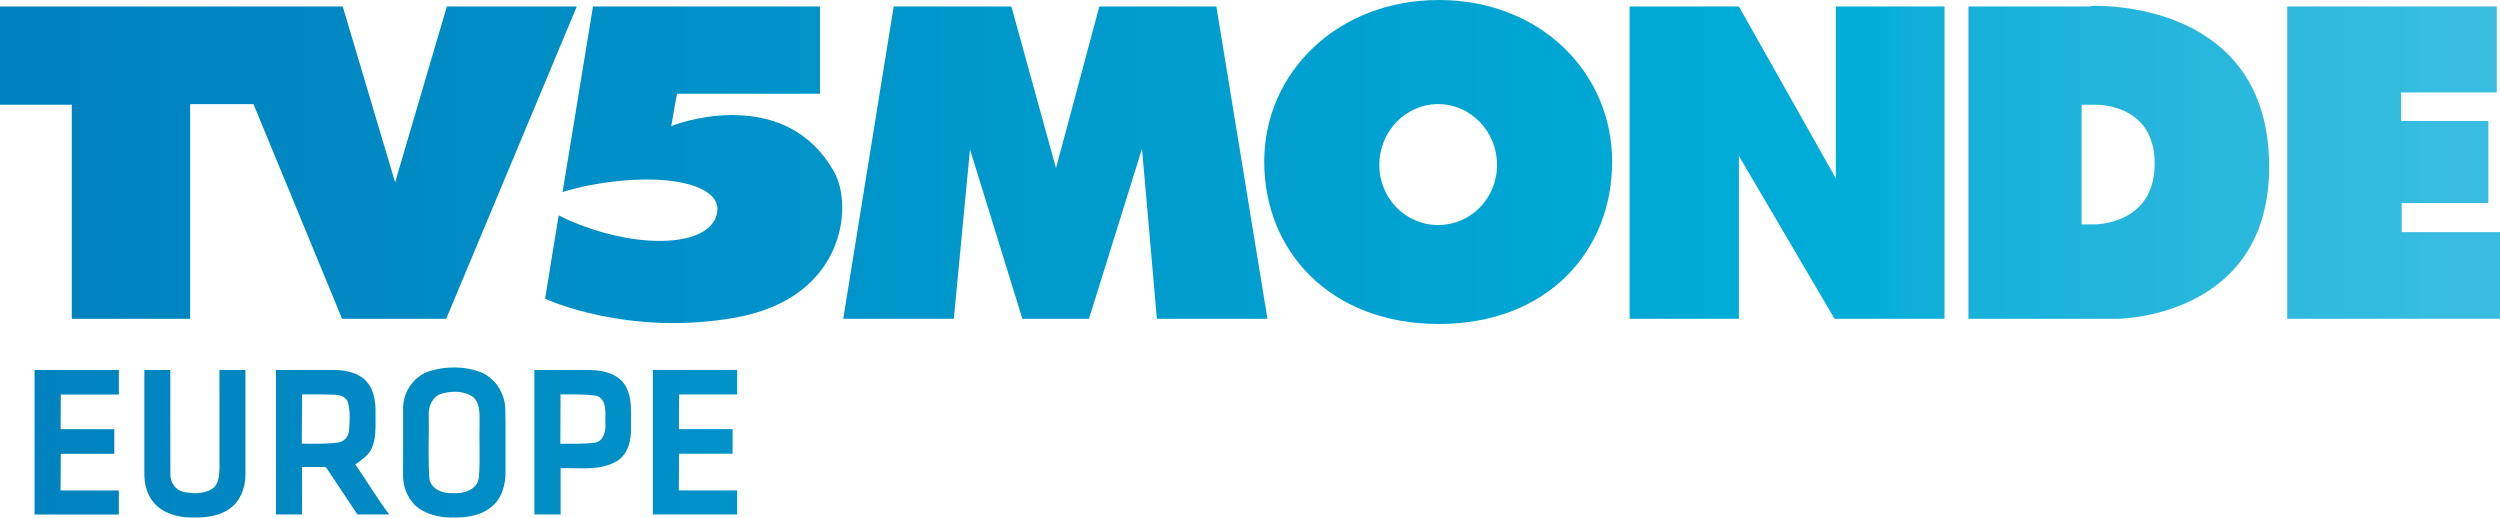
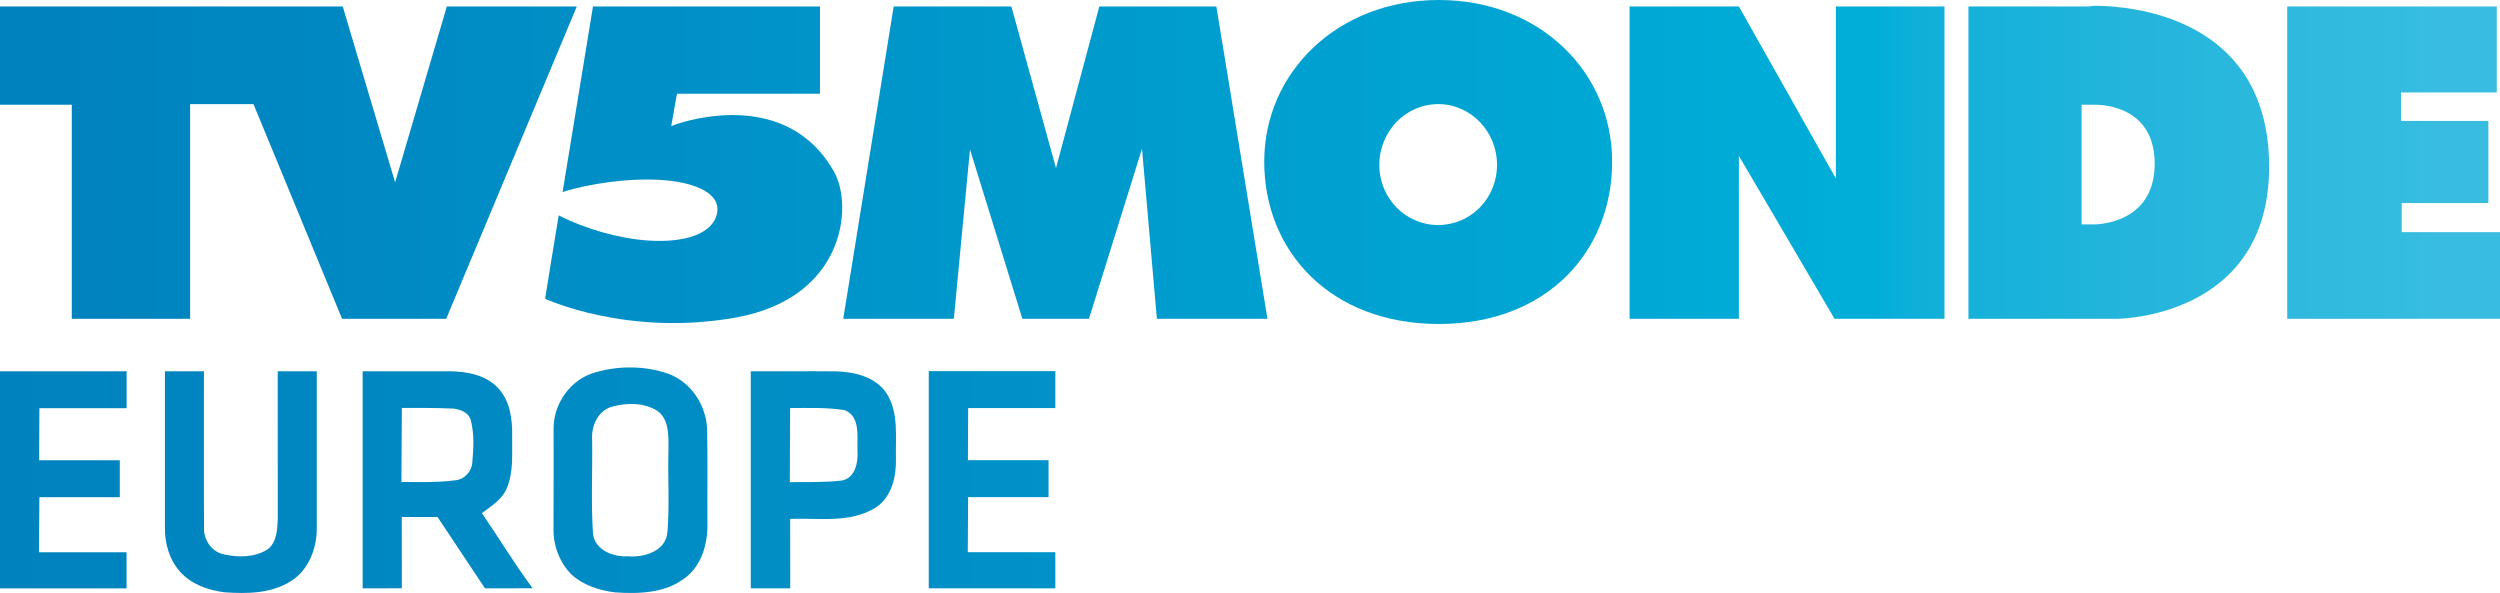
- <svg xmlns="http://www.w3.org/2000/svg" xmlns:xlink="http://www.w3.org/1999/xlink" width="865.318pt" height="179.149pt" viewBox="0 0 865.318 179.149" version="1.1" id="svg2">
+ <svg xmlns="http://www.w3.org/2000/svg" xmlns:xlink="http://www.w3.org/1999/xlink" width="865.318pt" height="205.248pt" viewBox="0 0 865.318 205.248" version="1.1" id="svg2">
  <defs id="defs46">
    <linearGradient x1="0" y1="0" x2="1" y2="0" id="linearGradient3359" xlink:href="#id44" gradientUnits="userSpaceOnUse" gradientTransform="matrix(709.7612,0,0,709.7612,776.0668,246.3735)" spreadMethod="pad" />
    <linearGradient x1="0" y1="0" x2="1" y2="0" id="id44" gradientUnits="userSpaceOnUse" spreadMethod="pad">
      <stop id="stop2198" style="stop-color:#0082be;stop-opacity:1" offset="0" />
      <stop id="stop2200" style="stop-color:#0083bf;stop-opacity:1" offset="0.016" />
      <stop id="stop2202" style="stop-color:#0084c0;stop-opacity:1" offset="0.032" />
      <stop id="stop2204" style="stop-color:#0085c0;stop-opacity:1" offset="0.048" />
      <stop id="stop2206" style="stop-color:#0086c1;stop-opacity:1" offset="0.063" />
      <stop id="stop2208" style="stop-color:#0087c1;stop-opacity:1" offset="0.079" />
      <stop id="stop2210" style="stop-color:#0087c2;stop-opacity:1" offset="0.095" />
      <stop id="stop2212" style="stop-color:#0088c2;stop-opacity:1" offset="0.111" />
      <stop id="stop2214" style="stop-color:#0089c3;stop-opacity:1" offset="0.127" />
      <stop id="stop2216" style="stop-color:#008ac3;stop-opacity:1" offset="0.143" />
      <stop id="stop2218" style="stop-color:#008bc4;stop-opacity:1" offset="0.159" />
      <stop id="stop2220" style="stop-color:#008cc4;stop-opacity:1" offset="0.175" />
      <stop id="stop2222" style="stop-color:#008dc5;stop-opacity:1" offset="0.19" />
      <stop id="stop2224" style="stop-color:#008ec5;stop-opacity:1" offset="0.206" />
      <stop id="stop2226" style="stop-color:#008ec6;stop-opacity:1" offset="0.222" />
      <stop id="stop2228" style="stop-color:#0090c7;stop-opacity:1" offset="0.238" />
      <stop id="stop2230" style="stop-color:#0090c7;stop-opacity:1" offset="0.254" />
      <stop id="stop2232" style="stop-color:#0091c8;stop-opacity:1" offset="0.27" />
      <stop id="stop2234" style="stop-color:#0092c8;stop-opacity:1" offset="0.286" />
      <stop id="stop2236" style="stop-color:#0093c9;stop-opacity:1" offset="0.302" />
      <stop id="stop2238" style="stop-color:#0094c9;stop-opacity:1" offset="0.317" />
      <stop id="stop2240" style="stop-color:#0095ca;stop-opacity:1" offset="0.333" />
      <stop id="stop2242" style="stop-color:#0096ca;stop-opacity:1" offset="0.349" />
      <stop id="stop2244" style="stop-color:#0096cb;stop-opacity:1" offset="0.365" />
      <stop id="stop2246" style="stop-color:#0098cb;stop-opacity:1" offset="0.381" />
      <stop id="stop2248" style="stop-color:#0099cc;stop-opacity:1" offset="0.397" />
      <stop id="stop2250" style="stop-color:#009acc;stop-opacity:1" offset="0.413" />
      <stop id="stop2252" style="stop-color:#009acd;stop-opacity:1" offset="0.429" />
      <stop id="stop2254" style="stop-color:#009bcd;stop-opacity:1" offset="0.444" />
      <stop id="stop2256" style="stop-color:#009cce;stop-opacity:1" offset="0.46" />
      <stop id="stop2258" style="stop-color:#009dcf;stop-opacity:1" offset="0.476" />
      <stop id="stop2260" style="stop-color:#009ecf;stop-opacity:1" offset="0.492" />
      <stop id="stop2262" style="stop-color:#009fd0;stop-opacity:1" offset="0.508" />
      <stop id="stop2264" style="stop-color:#00a0d0;stop-opacity:1" offset="0.524" />
      <stop id="stop2266" style="stop-color:#00a1d1;stop-opacity:1" offset="0.54" />
      <stop id="stop2268" style="stop-color:#00a2d1;stop-opacity:1" offset="0.556" />
      <stop id="stop2270" style="stop-color:#00a3d2;stop-opacity:1" offset="0.571" />
      <stop id="stop2272" style="stop-color:#00a4d2;stop-opacity:1" offset="0.587" />
      <stop id="stop2274" style="stop-color:#00a5d3;stop-opacity:1" offset="0.603" />
      <stop id="stop2276" style="stop-color:#00a6d3;stop-opacity:1" offset="0.619" />
      <stop id="stop2278" style="stop-color:#00a7d4;stop-opacity:1" offset="0.635" />
      <stop id="stop2280" style="stop-color:#00a8d4;stop-opacity:1" offset="0.651" />
      <stop id="stop2282" style="stop-color:#00a8d5;stop-opacity:1" offset="0.667" />
      <stop id="stop2284" style="stop-color:#00aad6;stop-opacity:1" offset="0.683" />
      <stop id="stop2286" style="stop-color:#00abd6;stop-opacity:1" offset="0.698" />
      <stop id="stop2288" style="stop-color:#00acd7;stop-opacity:1" offset="0.714" />
      <stop id="stop2290" style="stop-color:#00acd7;stop-opacity:1" offset="0.73" />
      <stop id="stop2292" style="stop-color:#00aed8;stop-opacity:1" offset="0.746" />
      <stop id="stop2294" style="stop-color:#00aed8;stop-opacity:1" offset="0.762" />
      <stop id="stop2296" style="stop-color:#0eafd9;stop-opacity:1" offset="0.778" />
      <stop id="stop2298" style="stop-color:#13b0d9;stop-opacity:1" offset="0.794" />
      <stop id="stop2300" style="stop-color:#17b1d9;stop-opacity:1" offset="0.81" />
      <stop id="stop2302" style="stop-color:#19b2da;stop-opacity:1" offset="0.825" />
      <stop id="stop2304" style="stop-color:#1cb3db;stop-opacity:1" offset="0.841" />
      <stop id="stop2306" style="stop-color:#22b4db;stop-opacity:1" offset="0.857" />
      <stop id="stop2308" style="stop-color:#25b5dc;stop-opacity:1" offset="0.873" />
      <stop id="stop2310" style="stop-color:#26b6dd;stop-opacity:1" offset="0.889" />
      <stop id="stop2312" style="stop-color:#28b7dd;stop-opacity:1" offset="0.905" />
      <stop id="stop2314" style="stop-color:#2ab8dd;stop-opacity:1" offset="0.921" />
      <stop id="stop2316" style="stop-color:#2fb9de;stop-opacity:1" offset="0.937" />
      <stop id="stop2318" style="stop-color:#31bade;stop-opacity:1" offset="0.952" />
      <stop id="stop2320" style="stop-color:#32bbdf;stop-opacity:1" offset="0.968" />
      <stop id="stop2322" style="stop-color:#34bcdf;stop-opacity:1" offset="0.984" />
      <stop id="stop2324" style="stop-color:#38bde0;stop-opacity:1" offset="1" />
    </linearGradient>
    <linearGradient x1="0" y1="0" x2="1" y2="0" id="linearGradient3361" xlink:href="#id44" gradientUnits="userSpaceOnUse" gradientTransform="matrix(709.7612,0,0,709.7612,776.0668,246.3594)" spreadMethod="pad" />
    <linearGradient x1="0" y1="0" x2="1" y2="0" id="linearGradient3363" xlink:href="#id44" gradientUnits="userSpaceOnUse" gradientTransform="matrix(709.7612,0,0,709.7612,776.0668,246.2423)" spreadMethod="pad" />
    <linearGradient x1="0" y1="0" x2="1" y2="0" id="linearGradient3369" xlink:href="#id44" gradientUnits="userSpaceOnUse" gradientTransform="matrix(709.7612,0,0,709.7612,776.0668,246.8991)" spreadMethod="pad" />
    <linearGradient xlink:href="#id44" id="linearGradient4784" x1="830.912" y1="246.253" x2="1430.912" y2="246.253" gradientUnits="userSpaceOnUse" />
    <linearGradient xlink:href="#id44" id="linearGradient4859" gradientUnits="userSpaceOnUse" x1="830.912" y1="246.253" x2="1430.912" y2="246.253" />
    <linearGradient xlink:href="#id44" id="linearGradient4861" gradientUnits="userSpaceOnUse" x1="830.912" y1="246.253" x2="1430.912" y2="246.253" />
    <linearGradient xlink:href="#id44" id="linearGradient4863" gradientUnits="userSpaceOnUse" x1="830.912" y1="246.253" x2="1430.912" y2="246.253" />
    <linearGradient xlink:href="#id44" id="linearGradient4865" gradientUnits="userSpaceOnUse" x1="830.912" y1="246.253" x2="1430.912" y2="246.253" />
    <linearGradient xlink:href="#id44" id="linearGradient4867" gradientUnits="userSpaceOnUse" x1="830.912" y1="246.253" x2="1430.912" y2="246.253" />
    <linearGradient xlink:href="#id44" id="linearGradient4869" gradientUnits="userSpaceOnUse" x1="830.912" y1="246.253" x2="1430.912" y2="246.253" />
    <linearGradient xlink:href="#id44" id="linearGradient4871" gradientUnits="userSpaceOnUse" x1="830.912" y1="246.253" x2="1430.912" y2="246.253" />
    <linearGradient xlink:href="#id44" id="linearGradient4873" gradientUnits="userSpaceOnUse" x1="830.912" y1="246.253" x2="1430.912" y2="246.253" />
-     <linearGradient xlink:href="#id44" id="linearGradient4904" x1="63.43" y1="373.097" x2="917.434" y2="371.43" gradientUnits="userSpaceOnUse" />
-     <linearGradient xlink:href="#id44" id="linearGradient4906" gradientUnits="userSpaceOnUse" x1="63.43" y1="373.097" x2="917.434" y2="371.43" />
-     <linearGradient xlink:href="#id44" id="linearGradient4908" gradientUnits="userSpaceOnUse" x1="63.43" y1="373.097" x2="917.434" y2="371.43" />
-     <linearGradient xlink:href="#id44" id="linearGradient4910" gradientUnits="userSpaceOnUse" x1="63.43" y1="373.097" x2="917.434" y2="371.43" />
-     <linearGradient xlink:href="#id44" id="linearGradient4912" gradientUnits="userSpaceOnUse" x1="63.43" y1="373.097" x2="917.434" y2="371.43" />
-     <linearGradient xlink:href="#id44" id="linearGradient4914" gradientUnits="userSpaceOnUse" x1="63.43" y1="373.097" x2="917.434" y2="371.43" />
-     <linearGradient xlink:href="#id44" id="linearGradient4916" gradientUnits="userSpaceOnUse" x1="63.43" y1="373.097" x2="917.434" y2="371.43" />
+     <linearGradient xlink:href="#id44" id="linearGradient7291" gradientUnits="userSpaceOnUse" x1="63.43" y1="373.097" x2="917.434" y2="371.43" />
+     <linearGradient xlink:href="#id44" id="linearGradient7293" gradientUnits="userSpaceOnUse" x1="63.43" y1="373.097" x2="917.434" y2="371.43" />
+     <linearGradient xlink:href="#id44" id="linearGradient7295" gradientUnits="userSpaceOnUse" x1="63.43" y1="373.097" x2="917.434" y2="371.43" />
+     <linearGradient xlink:href="#id44" id="linearGradient7297" gradientUnits="userSpaceOnUse" x1="63.43" y1="373.097" x2="917.434" y2="371.43" />
+     <linearGradient xlink:href="#id44" id="linearGradient7299" gradientUnits="userSpaceOnUse" x1="63.43" y1="373.097" x2="917.434" y2="371.43" />
+     <linearGradient xlink:href="#id44" id="linearGradient7301" gradientUnits="userSpaceOnUse" x1="63.43" y1="373.097" x2="917.434" y2="371.43" />
+     <linearGradient xlink:href="#id44" id="linearGradient7303" gradientUnits="userSpaceOnUse" x1="63.43" y1="373.097" x2="639.193" y2="373.097" />
  </defs>
+   <g id="g4890-8" style="fill:url(#linearGradient7303);fill-opacity:1" transform="matrix(1.502184,0,0,1.502184,-95.28354,-394.2478)">
+     <path d="M 63.43,347.99 H 92.6 V 356.5 H 72.51 l -0.06,12 h 18.58 v 8.51 H 72.5 L 72.42,389.7 h 20.17 v 8.33 H 63.43 Z" id="path32-0" style="opacity:1;fill:url(#linearGradient7291);fill-opacity:1" />
+     <path d="m 101.43,347.99 h 8.99 c 0.02,11.94 -0.05,24 0.02,35.95 -0.14,2.75 1.6,5.5 4.33,6.19 3.35,0.8 7.23,0.83 10.24,-1.05 2.21,-1.57 2.32,-4.59 2.42,-7.04 0.01,-11.35 0,-22.7 -0.01,-34.05 h 9 c -0.02,11.98 0,24.06 0,36.04 0.05,4.72 -1.85,9.79 -6.01,12.35 -4.54,2.86 -10.11,2.91 -15.28,2.54 -3.78,-0.48 -7.67,-1.85 -10.25,-4.78 -2.45,-2.76 -3.5,-6.51 -3.45,-10.14 z" id="path34-6" style="opacity:1;fill:url(#linearGradient7293);fill-opacity:1" />
+     <path d="m 146.99,347.99 h 20.05 c 3.95,0.07 8.31,0.82 11.13,3.84 2.79,2.95 3.35,7.23 3.27,11.12 -0.07,4.05 0.39,8.33 -1.3,12.14 -1.1,2.54 -3.57,3.99 -5.67,5.6 3.93,5.74 7.54,11.71 11.69,17.31 -3.66,0 -7.33,-0.01 -10.98,0.01 L 164.24,381.57 H 156 l 0.02,16.43 -9.03,0.01 v -50.02 m 9.03,8.46 -0.1,17.05 c 4.088,0.026 8.28,0.157 12.37,-0.38 2.14,-0.15 3.86,-2.05 3.97,-4.16 0.29,-3.23 0.48,-6.57 -0.37,-9.73 -0.48,-1.77 -2.47,-2.5 -4.12,-2.64 -3.91,-0.182 -7.742,-0.138 -11.75,-0.14 z" id="path36-4" style="opacity:1;fill:url(#linearGradient7295);fill-opacity:1" />
+     <path d="m 200.37,348.32 c 5.53,-1.66 11.63,-1.65 17.1,0.27 5.19,1.92 8.66,7.2 8.88,12.67 0.18,7.25 0.02,14.52 0.08,21.78 0.1,4.55 -1.23,9.5 -4.95,12.42 -4.57,3.65 -10.76,3.88 -16.34,3.48 -3.6,-0.45 -7.27,-1.6 -10,-4.08 -2.81,-2.8 -4.3,-6.83 -4.17,-10.77 0.06,-7.73 0,-15.46 0.02,-23.18 0.11,-5.62 3.93,-10.98 9.38,-12.59 m 3.94,7.87 c -3.23,1.03 -4.7,4.54 -4.44,7.72 0.1,7.01 -0.27,14.05 0.17,21.06 0.09,4.05 4.49,5.85 7.99,5.66 3.8,0.32 8.88,-1.15 9.2,-5.66 0.49,-6.31 0.04,-12.66 0.23,-18.99 -0.01,-3.06 0.21,-6.86 -2.58,-8.88 -3.12,-1.93 -7.13,-1.89 -10.57,-0.91 z" id="path38-0" style="opacity:1;fill:url(#linearGradient7297);fill-opacity:1" />
+     <path d="m 236.42,347.99 c 6.54,0.04 13.08,-0.04 19.61,0.02 4.32,0.12 9.27,1.29 11.75,5.17 2.76,4.43 1.96,9.89 2.09,14.84 0.1,4.18 -0.9,8.88 -4.61,11.34 -5.89,3.73 -13.18,2.4 -19.76,2.65 l 0.01,16 h -9.09 v -50.02 m 9.06,8.48 -0.06,17.07 c 4.042,-0.034 7.942,0.088 11.88,-0.35 3.3,-0.55 3.91,-4.37 3.7,-7.13 -0.08,-3.1 0.68,-7.74 -2.97,-9.11 -4.164,-0.655 -8.288,-0.485 -12.55,-0.48 z" id="path40-5" style="opacity:1;fill:url(#linearGradient7299);fill-opacity:1" />
+     <path d="m 277.43,347.97 h 29.17 v 8.51 h -20.09 l -0.06,12 H 305.03 v 8.51 h -18.53 l -0.08,12.69 h 20.17 v 8.33 h -29.16 z" id="path32-8-3" style="opacity:1;fill:url(#linearGradient7301);fill-opacity:1" />
+   </g>
  <g transform="matrix(1.442196,0,0,1.442196,-1198.338,-299.0763)" id="layer1" style="fill:url(#linearGradient4784);fill-opacity:1">
    <g transform="matrix(0.9509502,0,0,0.9509502,55.47104,12.07867)" id="g3350" style="fill:url(#linearGradient4873);fill-opacity:1">
-       <path d="m 1226.713,207.002 0,78.828 27.581,0 0,-41.127 24.154,41.127 27.745,0 0,-78.828 -27.418,0 0,43.412 -24.481,-43.412 -27.581,0 z" id="path3552" style="fill:url(#linearGradient4859);fill-opacity:1" />
-       <path d="m 1344.22,206.839 c -0.914,5e-5 -1.469,0.163 -1.469,0.163 l -30.519,0 0,78.828 37.537,0 c 0,5e-5 38.353,-0.087 38.353,-38.353 10e-5,-38.568 -36.209,-40.638 -43.902,-40.638 z m -3.427,24.97 3.101,0 c 10e-5,0 15.341,-0.764 15.341,14.852 -10e-5,15.621 -15.341,15.341 -15.341,15.341 l -3.101,0 0,-30.193 z" id="path3560" style="fill:url(#linearGradient4861);fill-opacity:1" />
+       <path d="m 1226.713,207.002 v 78.828 h 27.581 v -41.127 l 24.154,41.127 h 27.745 V 207.002 h -27.418 v 43.412 l -24.481,-43.412 z" id="path3552" style="fill:url(#linearGradient4859);fill-opacity:1" />
+       <path d="m 1344.22,206.839 c -0.914,5e-5 -1.469,0.163 -1.469,0.163 h -30.519 v 78.828 h 37.537 c 0,5e-5 38.353,-0.087 38.353,-38.353 10e-5,-38.568 -36.209,-40.638 -43.902,-40.638 z m -3.427,24.97 h 3.101 c 10e-5,0 15.341,-0.764 15.341,14.852 -10e-5,15.621 -15.341,15.341 -15.341,15.341 h -3.101 z" id="path3560" style="fill:url(#linearGradient4861);fill-opacity:1" />
      <path d="m 1178.568,205.37 c -25.512,-5e-5 -44.065,18.229 -44.065,40.801 -10e-5,22.572 16.663,40.964 44.065,40.964 27.403,6e-5 43.739,-18.392 43.739,-40.964 -2e-4,-22.572 -18.221,-40.801 -43.739,-40.801 z m -0.163,26.276 c 8.205,0 14.852,6.875 14.852,15.341 -2e-4,8.466 -6.647,15.178 -14.852,15.178 -8.204,0 -14.852,-6.712 -14.852,-15.178 10e-5,-8.466 6.647,-15.341 14.852,-15.341 z" id="path3568" style="fill:url(#linearGradient4863);fill-opacity:1" />
-       <path d="m 1392.692,207.002 0,78.828 53.694,0 0,-21.869 -24.807,0 0,-7.344 21.869,0 0,-20.727 -22.033,0 0,-7.181 24.154,0 0,-21.706 -52.878,0 z" id="path3576" style="fill:url(#linearGradient4865);fill-opacity:1" />
-       <path d="m 1040.986,207.002 -12.73,78.828 27.908,0 4.08,-42.76 13.22,42.76 16.81,0 13.383,-42.923 3.754,42.923 27.908,0 -12.893,-78.828 -29.54,0 -10.935,40.801 -11.261,-40.801 -29.703,0 z" id="path3584" style="fill:url(#linearGradient4867);fill-opacity:1" />
-       <path d="m 965.096,207.002 c 10e-5,5e-5 -7.268,44.375 -7.671,46.84 6.471,-2.11 17.559,-3.789 26.276,-2.938 7.756,0.757 13.576,3.46 12.73,8.16 -0.982,5.437 -8.385,7.603 -17.3,7.018 -7.484,-0.491 -16.032,-2.939 -22.685,-6.365 -0.622,3.489 -3.427,21.053 -3.427,21.053 10e-5,0 20.743,9.668 48.145,4.733 27.403,-4.93 29.659,-28.031 24.807,-36.721 -11.652,-20.89 -36.72,-13.374 -41.128,-11.588 1.154,-6.795 1.469,-8.16 1.469,-8.16 l 36.068,0 0,-22.033 -57.285,0 z" id="path3592" style="fill:url(#linearGradient4869);fill-opacity:1" />
-       <path d="m 815.438,207.002 0,20.727 0,4.08 18.116,0 0,54.021 29.866,0 0,-54.184 15.994,0 22.359,54.184 26.276,0 32.967,-78.828 -32.804,0 -13.056,44.392 -13.22,-44.392 -86.498,0 z" id="path3600" style="fill:url(#linearGradient4871);fill-opacity:1" />
+       <path d="m 1392.692,207.002 v 78.828 h 53.694 V 263.961 h -24.807 v -7.344 h 21.869 v -20.727 h -22.033 v -7.181 h 24.154 V 207.002 Z" id="path3576" style="fill:url(#linearGradient4865);fill-opacity:1" />
+       <path d="m 1040.986,207.002 -12.73,78.828 h 27.908 l 4.08,-42.76 13.22,42.76 h 16.81 l 13.383,-42.923 3.754,42.923 h 27.908 l -12.893,-78.828 h -29.54 l -10.935,40.801 -11.261,-40.801 z" id="path3584" style="fill:url(#linearGradient4867);fill-opacity:1" />
+       <path d="m 965.096,207.002 c 10e-5,5e-5 -7.268,44.375 -7.671,46.84 6.471,-2.11 17.559,-3.789 26.276,-2.938 7.756,0.757 13.576,3.46 12.73,8.16 -0.982,5.437 -8.385,7.603 -17.3,7.018 -7.484,-0.491 -16.032,-2.939 -22.685,-6.365 -0.622,3.489 -3.427,21.053 -3.427,21.053 10e-5,0 20.743,9.668 48.145,4.733 27.403,-4.93 29.659,-28.031 24.807,-36.721 -11.652,-20.89 -36.72,-13.374 -41.128,-11.588 1.154,-6.795 1.469,-8.16 1.469,-8.16 h 36.068 V 207.002 Z" id="path3592" style="fill:url(#linearGradient4869);fill-opacity:1" />
+       <path d="m 815.438,207.002 v 20.727 4.08 h 18.116 v 54.021 h 29.866 v -54.184 h 15.994 l 22.359,54.184 h 26.276 L 961.016,207.002 H 928.212 L 915.156,251.394 901.936,207.002 Z" id="path3600" style="fill:url(#linearGradient4871);fill-opacity:1" />
    </g>
  </g>
-   <g id="g4890" style="fill:url(#linearGradient4904);fill-opacity:1" transform="translate(-51.46239,-219.9344)">
-     <path d="m 63.43,347.99 29.17,0 0,8.51 -20.09,0 -0.06,12 18.58,0 0,8.51 -18.53,0 -0.08,12.69 20.17,0 0,8.33 -29.16,0 z" id="path32" style="opacity:1;fill:url(#linearGradient4906);fill-opacity:1" />
-     <path d="m 101.43,347.99 8.99,0 c 0.02,11.94 -0.05,24 0.02,35.95 -0.14,2.75 1.6,5.5 4.33,6.19 3.35,0.8 7.23,0.83 10.24,-1.05 2.21,-1.57 2.32,-4.59 2.42,-7.04 0.01,-11.35 0,-22.7 -0.01,-34.05 l 9,0 c -0.02,11.98 0,24.06 0,36.04 0.05,4.72 -1.85,9.79 -6.01,12.35 -4.54,2.86 -10.11,2.91 -15.28,2.54 -3.78,-0.48 -7.67,-1.85 -10.25,-4.78 -2.45,-2.76 -3.5,-6.51 -3.45,-10.14 z" id="path34" style="opacity:1;fill:url(#linearGradient4908);fill-opacity:1" />
-     <path d="m 146.99,347.99 20.05,0 c 3.95,0.07 8.31,0.82 11.13,3.84 2.79,2.95 3.35,7.23 3.27,11.12 -0.07,4.05 0.39,8.33 -1.3,12.14 -1.1,2.54 -3.57,3.99 -5.67,5.6 3.93,5.74 7.54,11.71 11.69,17.31 -3.66,0 -7.33,-0.01 -10.98,0.01 l -10.94,-16.44 -8.24,0 0.02,16.43 -9.03,0.01 0,-50.02 m 9.03,8.46 -0.1,17.05 c 4.088,0.026 8.28,0.157 12.37,-0.38 2.14,-0.15 3.86,-2.05 3.97,-4.16 0.29,-3.23 0.48,-6.57 -0.37,-9.73 -0.48,-1.77 -2.47,-2.5 -4.12,-2.64 -3.91,-0.182 -7.742,-0.138 -11.75,-0.14 z" id="path36" style="opacity:1;fill:url(#linearGradient4910);fill-opacity:1" />
-     <path d="m 200.37,348.32 c 5.53,-1.66 11.63,-1.65 17.1,0.27 5.19,1.92 8.66,7.2 8.88,12.67 0.18,7.25 0.02,14.52 0.08,21.78 0.1,4.55 -1.23,9.5 -4.95,12.42 -4.57,3.65 -10.76,3.88 -16.34,3.48 -3.6,-0.45 -7.27,-1.6 -10,-4.08 -2.81,-2.8 -4.3,-6.83 -4.17,-10.77 0.06,-7.73 0,-15.46 0.02,-23.18 0.11,-5.62 3.93,-10.98 9.38,-12.59 m 3.94,7.87 c -3.23,1.03 -4.7,4.54 -4.44,7.72 0.1,7.01 -0.27,14.05 0.17,21.06 0.09,4.05 4.49,5.85 7.99,5.66 3.8,0.32 8.88,-1.15 9.2,-5.66 0.49,-6.31 0.04,-12.66 0.23,-18.99 -0.01,-3.06 0.21,-6.86 -2.58,-8.88 -3.12,-1.93 -7.13,-1.89 -10.57,-0.91 z" id="path38" style="opacity:1;fill:url(#linearGradient4912);fill-opacity:1" />
-     <path d="m 236.42,347.99 c 6.54,0.04 13.08,-0.04 19.61,0.02 4.32,0.12 9.27,1.29 11.75,5.17 2.76,4.43 1.96,9.89 2.09,14.84 0.1,4.18 -0.9,8.88 -4.61,11.34 -5.89,3.73 -13.18,2.4 -19.76,2.65 l 0.01,16 -9.09,0 0,-50.02 m 9.06,8.48 -0.06,17.07 c 4.042,-0.034 7.942,0.088 11.88,-0.35 3.3,-0.55 3.91,-4.37 3.7,-7.13 -0.08,-3.1 0.68,-7.74 -2.97,-9.11 -4.164,-0.655 -8.288,-0.485 -12.55,-0.48 z" id="path40" style="opacity:1;fill:url(#linearGradient4914);fill-opacity:1" />
-     <path d="m 277.43,347.97 29.17,0 0,8.51 -20.09,0 -0.06,12 18.58,0 0,8.51 -18.53,0 -0.08,12.69 20.17,0 0,8.33 -29.16,0 z" id="path32-8" style="opacity:1;fill:url(#linearGradient4916);fill-opacity:1" />
-   </g>
</svg>
